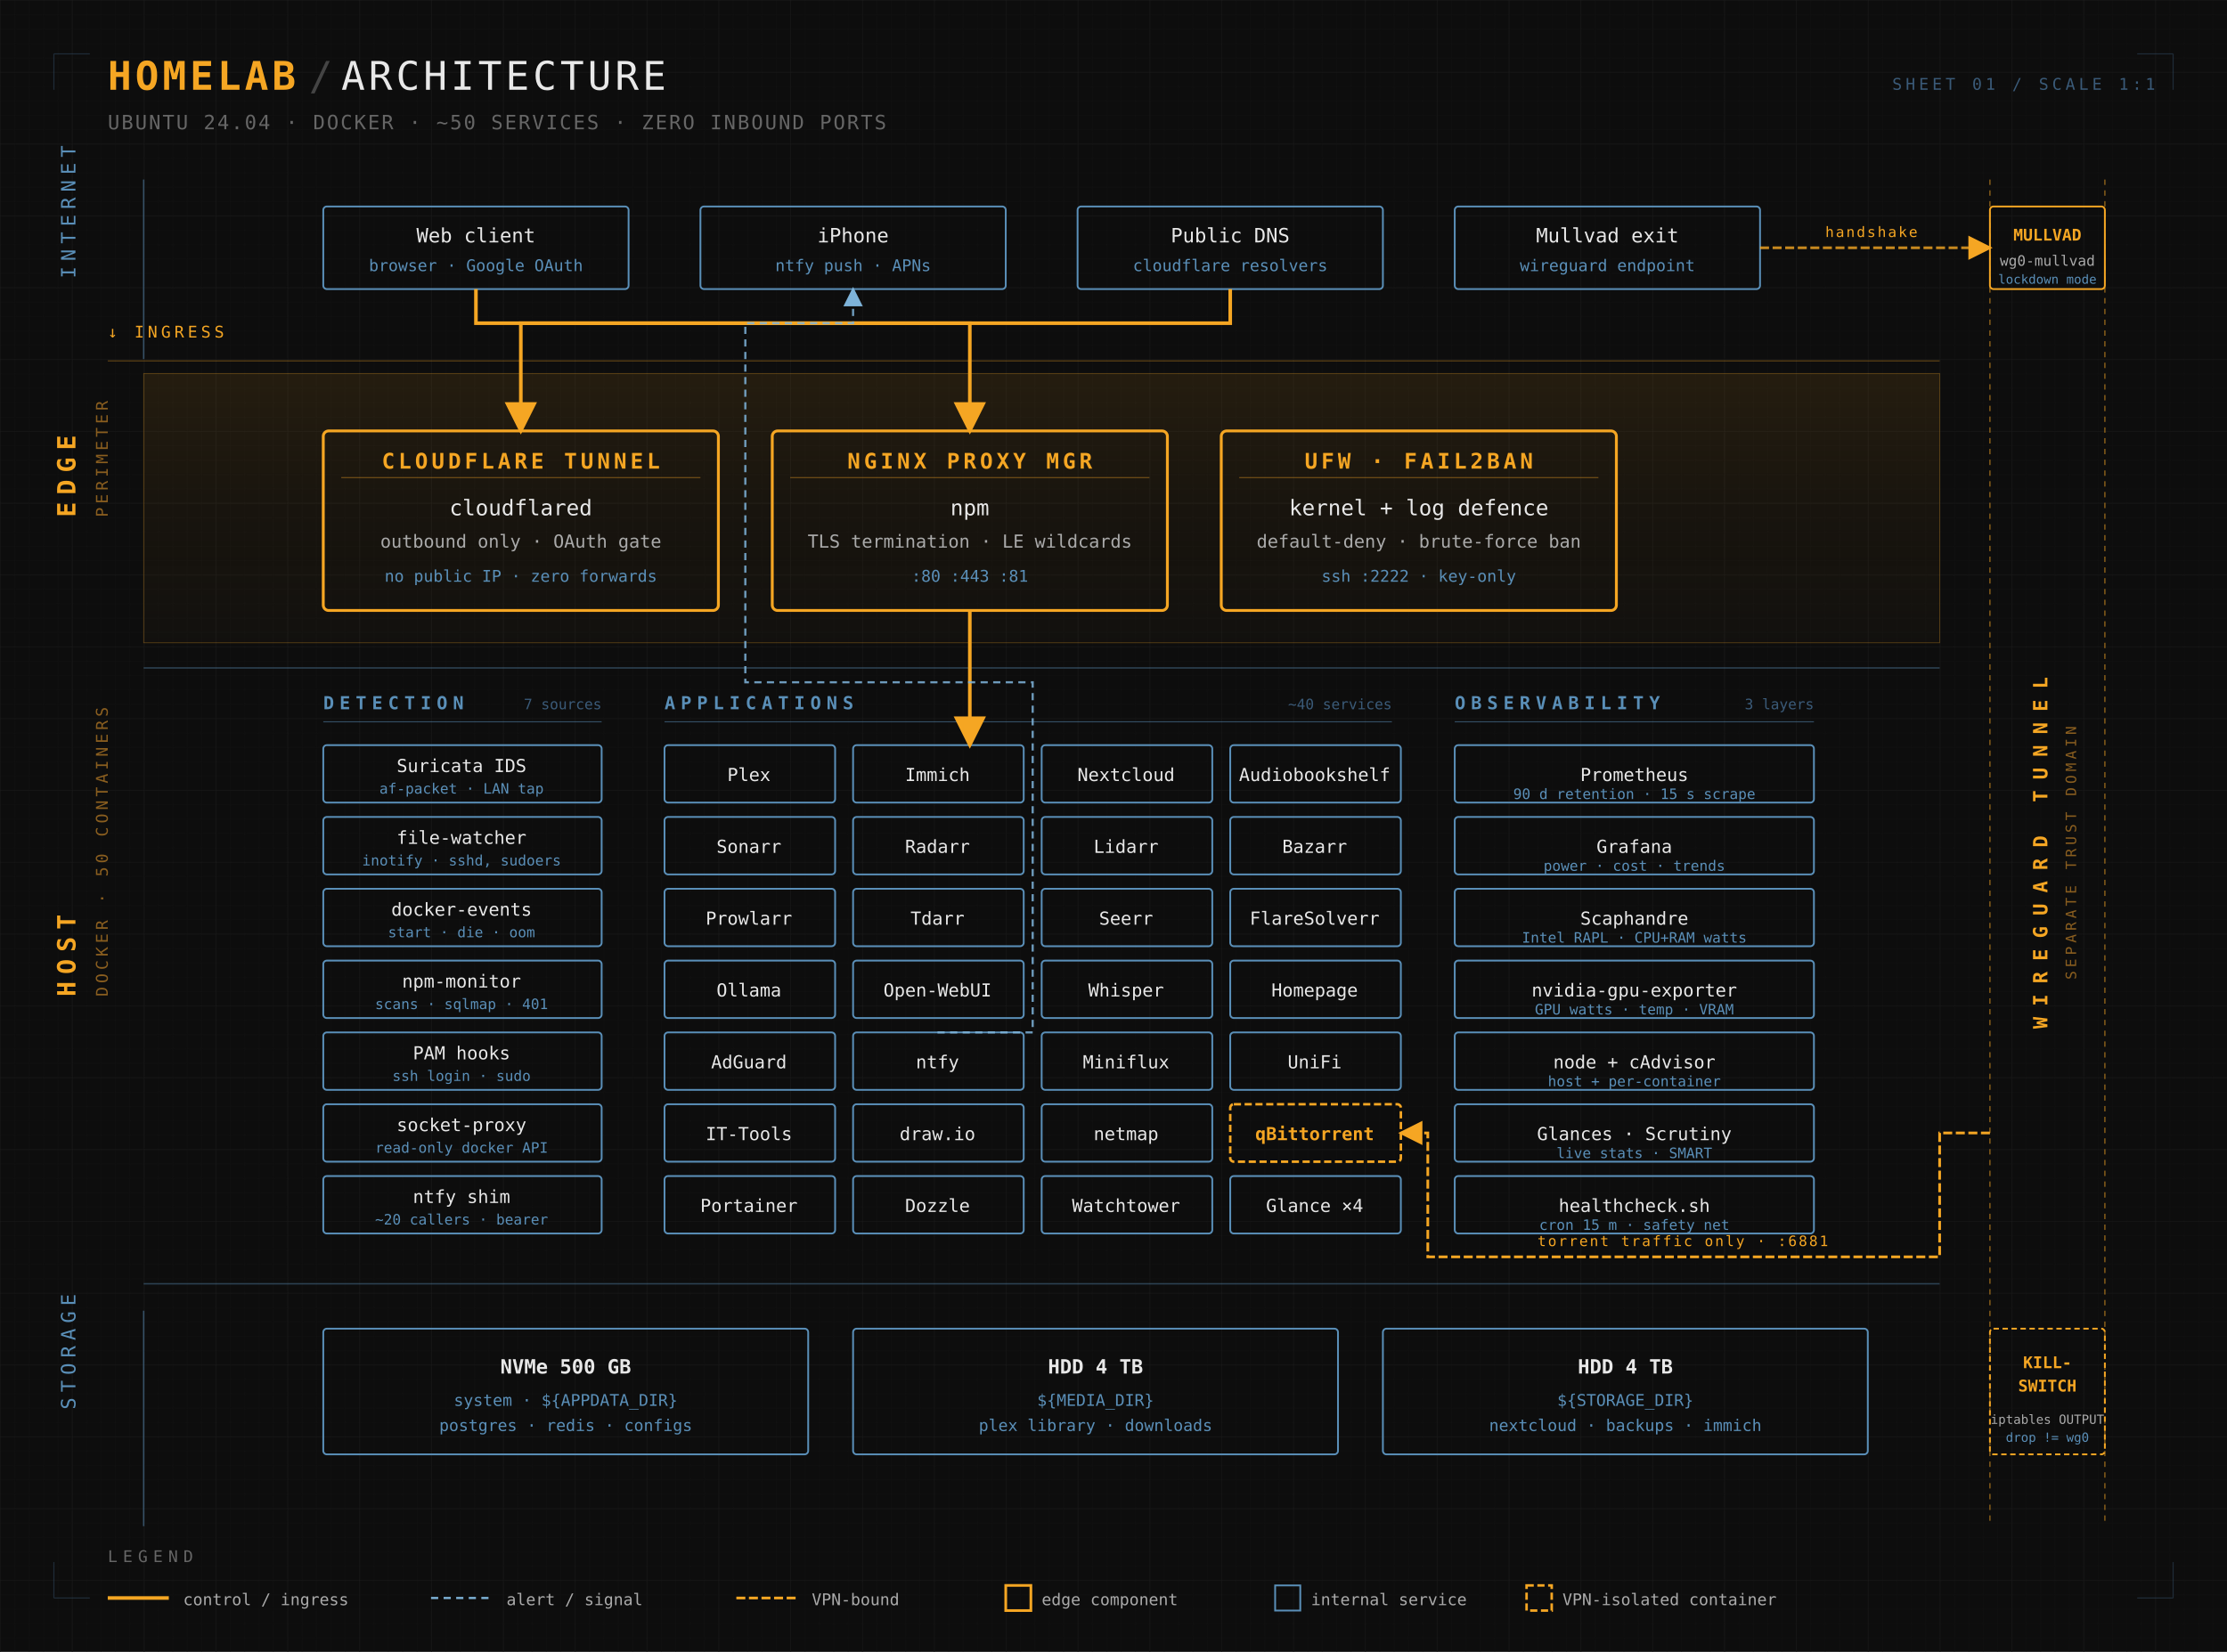
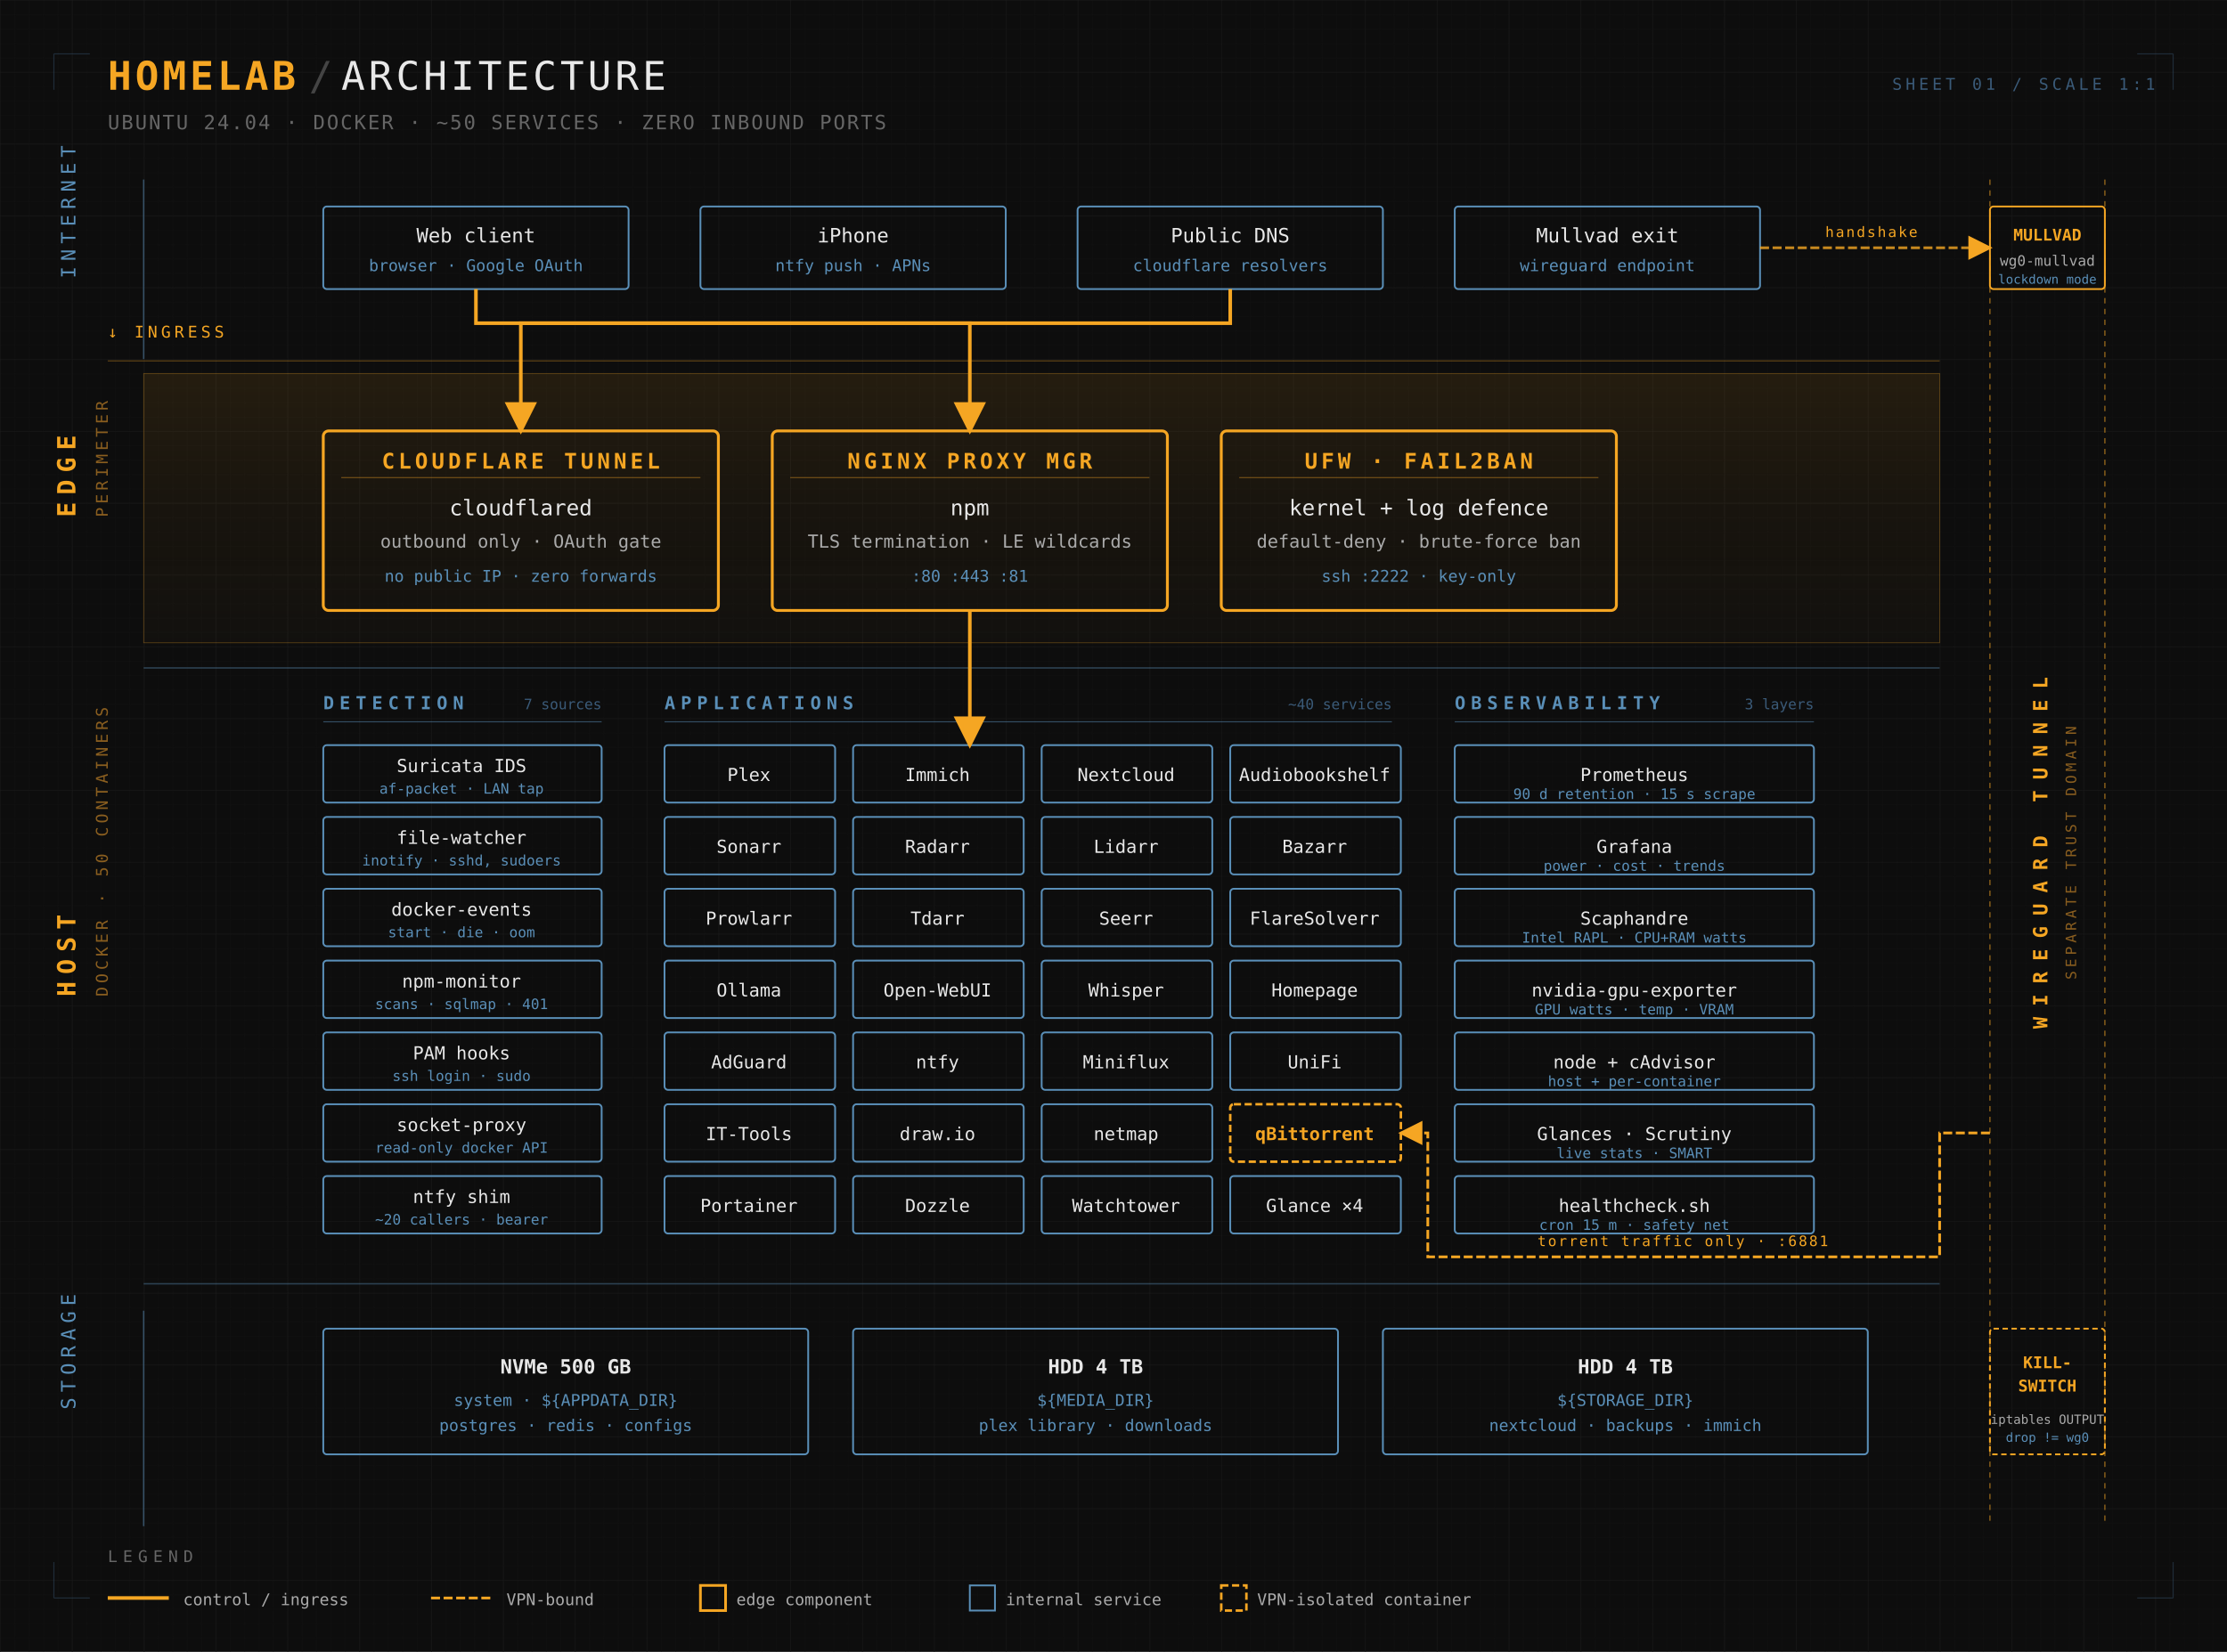
<svg xmlns="http://www.w3.org/2000/svg" viewBox="0 0 1240 920" font-family="'Cascadia Mono','Cascadia Code','JetBrains Mono','SF Mono',Menlo,monospace">
  <defs>
    <pattern id="grid" width="40" height="40" patternUnits="userSpaceOnUse">
      <path d="M 40 0 L 0 0 0 40" fill="none" stroke="#1a1a1a" stroke-width="0.5" />
    </pattern>
    <pattern id="gridFine" width="8" height="8" patternUnits="userSpaceOnUse">
      <path d="M 8 0 L 0 0 0 8" fill="none" stroke="#141414" stroke-width="0.3" />
    </pattern>
    <linearGradient id="edgeBand" x1="0" y1="0" x2="0" y2="1">
      <stop offset="0%" stop-color="#f5a623" stop-opacity="0.10" />
      <stop offset="50%" stop-color="#f5a623" stop-opacity="0.05" />
      <stop offset="100%" stop-color="#f5a623" stop-opacity="0.02" />
    </linearGradient>
    <linearGradient id="edgeRule" x1="0" y1="0" x2="1" y2="0">
      <stop offset="0%" stop-color="#f5a623" stop-opacity="0.2" />
      <stop offset="10%" stop-color="#f5a623" stop-opacity="1.0" />
      <stop offset="90%" stop-color="#f5a623" stop-opacity="1.0" />
      <stop offset="100%" stop-color="#f5a623" stop-opacity="0.2" />
    </linearGradient>
    <marker id="arrowAmber" markerWidth="9" markerHeight="9" refX="8" refY="4.5" orient="auto">
      <path d="M0,0 L9,4.5 L0,9 z" fill="#f5a623" />
    </marker>
    <marker id="arrowBlue" markerWidth="9" markerHeight="9" refX="8" refY="4.5" orient="auto">
      <path d="M0,0 L9,4.5 L0,9 z" fill="#7eb3d9" />
    </marker>
    <marker id="arrowDim" markerWidth="9" markerHeight="9" refX="8" refY="4.5" orient="auto">
      <path d="M0,0 L9,4.5 L0,9 z" fill="#3a5a78" />
    </marker>
  </defs>
  <rect width="1240" height="920" fill="#0d0d0d" />
  <rect width="1240" height="920" fill="url(#gridFine)" />
  <rect width="1240" height="920" fill="url(#grid)" />
  <text x="60" y="50" font-size="22" fill="#f5a623" font-weight="700" letter-spacing="2">HOMELAB</text>
  <text x="172" y="50" font-size="22" fill="#444" font-weight="300">/</text>
  <text x="190" y="50" font-size="22" fill="#e8e8e8" font-weight="300" letter-spacing="2">ARCHITECTURE</text>
  <text x="60" y="72" font-size="11" fill="#666" letter-spacing="1">UBUNTU 24.04 · DOCKER · ~50 SERVICES · ZERO INBOUND PORTS</text>
  <g stroke="#3a5a78" stroke-width="0.6" fill="none" stroke-opacity="0.4">
    <path d="M 30 30 L 30 50 M 30 30 L 50 30" />
    <path d="M 1210 30 L 1210 50 M 1210 30 L 1190 30" />
    <path d="M 30 890 L 30 870 M 30 890 L 50 890" />
    <path d="M 1210 890 L 1210 870 M 1210 890 L 1190 890" />
  </g>
  <text x="1200" y="50" font-size="9" fill="#3a5a78" text-anchor="end" letter-spacing="2">SHEET 01 / SCALE 1:1</text>
  <text x="42" y="155" font-size="11" fill="#5a8fb8" letter-spacing="3" transform="rotate(-90,42,155)">INTERNET</text>
  <line x1="80" y1="100" x2="80" y2="200" stroke="#5a8fb8" stroke-width="0.8" stroke-opacity="0.5" />
  <g stroke="#5a8fb8" stroke-width="1" fill="none">
    <rect x="180" y="115" width="170" height="46" rx="2" />
    <rect x="390" y="115" width="170" height="46" rx="2" />
    <rect x="600" y="115" width="170" height="46" rx="2" />
    <rect x="810" y="115" width="170" height="46" rx="2" />
  </g>
  <g font-size="11" fill="#e8e8e8" text-anchor="middle">
    <text x="265" y="135">Web client</text>
    <text x="265" y="151" font-size="9" fill="#5a8fb8">browser · Google OAuth</text>
    <text x="475" y="135">iPhone</text>
    <text x="475" y="151" font-size="9" fill="#5a8fb8">ntfy push · APNs</text>
    <text x="685" y="135">Public DNS</text>
    <text x="685" y="151" font-size="9" fill="#5a8fb8">cloudflare resolvers</text>
    <text x="895" y="135">Mullvad exit</text>
    <text x="895" y="151" font-size="9" fill="#5a8fb8">wireguard endpoint</text>
  </g>
  <line x1="60" y1="195" x2="1080" y2="195" stroke="url(#edgeRule)" stroke-width="3" />
  <line x1="60" y1="201" x2="1080" y2="201" stroke="#f5a623" stroke-width="0.6" stroke-opacity="0.35" />
  <text x="60" y="188" font-size="9" fill="#f5a623" letter-spacing="2">↓ INGRESS</text>
  <rect x="80" y="208" width="1000" height="150" fill="url(#edgeBand)" />
  <rect x="80" y="208" width="1000" height="150" fill="none" stroke="#f5a623" stroke-width="0.4" stroke-opacity="0.35" />
  <text x="42" y="288" font-size="14" fill="#f5a623" letter-spacing="4" font-weight="700" transform="rotate(-90,42,288)">EDGE</text>
  <text x="60" y="288" font-size="9" fill="#8a5e1f" letter-spacing="2" transform="rotate(-90,60,288)">PERIMETER</text>
  <g stroke="#f5a623" stroke-width="1.6" fill="none">
    <rect x="180" y="240" width="220" height="100" rx="3" />
    <rect x="430" y="240" width="220" height="100" rx="3" />
    <rect x="680" y="240" width="220" height="100" rx="3" />
  </g>
  <g stroke="#f5a623" stroke-width="0.6" stroke-opacity="0.4">
    <line x1="190" y1="266" x2="390" y2="266" />
    <line x1="440" y1="266" x2="640" y2="266" />
    <line x1="690" y1="266" x2="890" y2="266" />
  </g>
  <g font-size="12" fill="#e8e8e8" text-anchor="middle">
    <text x="290" y="261" fill="#f5a623" font-weight="600" letter-spacing="2">CLOUDFLARE TUNNEL</text>
    <text x="290" y="287">cloudflared</text>
    <text x="290" y="305" font-size="10" fill="#aaa">outbound only · OAuth gate</text>
    <text x="290" y="324" font-size="9" fill="#5a8fb8">no public IP · zero forwards</text>
    <text x="540" y="261" fill="#f5a623" font-weight="600" letter-spacing="2">NGINX PROXY MGR</text>
    <text x="540" y="287">npm</text>
    <text x="540" y="305" font-size="10" fill="#aaa">TLS termination · LE wildcards</text>
    <text x="540" y="324" font-size="9" fill="#5a8fb8">:80 :443 :81</text>
    <text x="790" y="261" fill="#f5a623" font-weight="600" letter-spacing="2">UFW · FAIL2BAN</text>
    <text x="790" y="287">kernel + log defence</text>
    <text x="790" y="305" font-size="10" fill="#aaa">default-deny · brute-force ban</text>
    <text x="790" y="324" font-size="9" fill="#5a8fb8">ssh :2222 · key-only</text>
  </g>
  <line x1="80" y1="372" x2="1080" y2="372" stroke="#5a8fb8" stroke-width="0.8" stroke-opacity="0.4" />
  <text x="42" y="555" font-size="14" fill="#f5a623" letter-spacing="4" font-weight="700" transform="rotate(-90,42,555)">HOST</text>
  <text x="60" y="555" font-size="9" fill="#8a5e1f" letter-spacing="2" transform="rotate(-90,60,555)">DOCKER · 50 CONTAINERS</text>
  <text x="180" y="395" font-size="10" fill="#5a8fb8" letter-spacing="3" font-weight="600">DETECTION</text>
  <line x1="180" y1="402" x2="335" y2="402" stroke="#5a8fb8" stroke-width="0.6" stroke-opacity="0.5" />
  <text x="335" y="395" font-size="8" fill="#3a5a78" text-anchor="end">7 sources</text>
  <g stroke="#5a8fb8" stroke-width="1" fill="none">
    <rect x="180" y="415" width="155" height="32" rx="2" />
    <rect x="180" y="455" width="155" height="32" rx="2" />
    <rect x="180" y="495" width="155" height="32" rx="2" />
    <rect x="180" y="535" width="155" height="32" rx="2" />
    <rect x="180" y="575" width="155" height="32" rx="2" />
    <rect x="180" y="615" width="155" height="32" rx="2" />
    <rect x="180" y="655" width="155" height="32" rx="2" />
  </g>
  <g font-size="10" fill="#e8e8e8" text-anchor="middle">
    <text x="257" y="430">Suricata IDS</text>
    <text x="257" y="442" font-size="8" fill="#5a8fb8">af-packet · LAN tap</text>
    <text x="257" y="470">file-watcher</text>
    <text x="257" y="482" font-size="8" fill="#5a8fb8">inotify · sshd, sudoers</text>
    <text x="257" y="510">docker-events</text>
    <text x="257" y="522" font-size="8" fill="#5a8fb8">start · die · oom</text>
    <text x="257" y="550">npm-monitor</text>
    <text x="257" y="562" font-size="8" fill="#5a8fb8">scans · sqlmap · 401</text>
    <text x="257" y="590">PAM hooks</text>
    <text x="257" y="602" font-size="8" fill="#5a8fb8">ssh login · sudo</text>
    <text x="257" y="630">socket-proxy</text>
    <text x="257" y="642" font-size="8" fill="#5a8fb8">read-only docker API</text>
    <text x="257" y="670">ntfy shim</text>
    <text x="257" y="682" font-size="8" fill="#5a8fb8">~20 callers · bearer</text>
  </g>
  <text x="370" y="395" font-size="10" fill="#5a8fb8" letter-spacing="3" font-weight="600">APPLICATIONS</text>
  <line x1="370" y1="402" x2="775" y2="402" stroke="#5a8fb8" stroke-width="0.6" stroke-opacity="0.5" />
  <text x="775" y="395" font-size="8" fill="#3a5a78" text-anchor="end">~40 services</text>
  <g stroke="#5a8fb8" stroke-width="1" fill="none">
    <rect x="370" y="415" width="95" height="32" rx="2" />
    <rect x="475" y="415" width="95" height="32" rx="2" />
    <rect x="580" y="415" width="95" height="32" rx="2" />
    <rect x="685" y="415" width="95" height="32" rx="2" />
    <rect x="370" y="455" width="95" height="32" rx="2" />
    <rect x="475" y="455" width="95" height="32" rx="2" />
    <rect x="580" y="455" width="95" height="32" rx="2" />
    <rect x="685" y="455" width="95" height="32" rx="2" />
    <rect x="370" y="495" width="95" height="32" rx="2" />
    <rect x="475" y="495" width="95" height="32" rx="2" />
    <rect x="580" y="495" width="95" height="32" rx="2" />
    <rect x="685" y="495" width="95" height="32" rx="2" />
    <rect x="370" y="535" width="95" height="32" rx="2" />
    <rect x="475" y="535" width="95" height="32" rx="2" />
    <rect x="580" y="535" width="95" height="32" rx="2" />
    <rect x="685" y="535" width="95" height="32" rx="2" />
    <rect x="370" y="575" width="95" height="32" rx="2" />
    <rect x="475" y="575" width="95" height="32" rx="2" />
    <rect x="580" y="575" width="95" height="32" rx="2" />
    <rect x="685" y="575" width="95" height="32" rx="2" />
    <rect x="370" y="615" width="95" height="32" rx="2" />
    <rect x="475" y="615" width="95" height="32" rx="2" />
    <rect x="580" y="615" width="95" height="32" rx="2" />
    <rect x="370" y="655" width="95" height="32" rx="2" />
    <rect x="475" y="655" width="95" height="32" rx="2" />
    <rect x="580" y="655" width="95" height="32" rx="2" />
    <rect x="685" y="655" width="95" height="32" rx="2" />
  </g>
  <rect x="685" y="615" width="95" height="32" rx="2" fill="none" stroke="#f5a623" stroke-width="1.4" stroke-dasharray="4,2" />
  <g font-size="10" fill="#e8e8e8" text-anchor="middle">
    <text x="417" y="435">Plex</text>
    <text x="522" y="435">Immich</text>
    <text x="627" y="435">Nextcloud</text>
    <text x="732" y="435">Audiobookshelf</text>
    <text x="417" y="475">Sonarr</text>
    <text x="522" y="475">Radarr</text>
    <text x="627" y="475">Lidarr</text>
    <text x="732" y="475">Bazarr</text>
    <text x="417" y="515">Prowlarr</text>
    <text x="522" y="515">Tdarr</text>
    <text x="627" y="515">Seerr</text>
    <text x="732" y="515">FlareSolverr</text>
    <text x="417" y="555">Ollama</text>
    <text x="522" y="555">Open-WebUI</text>
    <text x="627" y="555">Whisper</text>
    <text x="732" y="555">Homepage</text>
    <text x="417" y="595">AdGuard</text>
    <text x="522" y="595">ntfy</text>
    <text x="627" y="595">Miniflux</text>
    <text x="732" y="595">UniFi</text>
    <text x="417" y="635">IT-Tools</text>
    <text x="522" y="635">draw.io</text>
    <text x="627" y="635">netmap</text>
    <text x="732" y="635" fill="#f5a623" font-weight="600">qBittorrent</text>
    <text x="417" y="675">Portainer</text>
    <text x="522" y="675">Dozzle</text>
    <text x="627" y="675">Watchtower</text>
    <text x="732" y="675">Glance ×4</text>
  </g>
  <text x="810" y="395" font-size="10" fill="#5a8fb8" letter-spacing="3" font-weight="600">OBSERVABILITY</text>
  <line x1="810" y1="402" x2="1010" y2="402" stroke="#5a8fb8" stroke-width="0.6" stroke-opacity="0.5" />
  <text x="1010" y="395" font-size="8" fill="#3a5a78" text-anchor="end">3 layers</text>
  <g stroke="#5a8fb8" stroke-width="1" fill="none">
    <rect x="810" y="415" width="200" height="32" rx="2" />
    <rect x="810" y="455" width="200" height="32" rx="2" />
    <rect x="810" y="495" width="200" height="32" rx="2" />
    <rect x="810" y="535" width="200" height="32" rx="2" />
    <rect x="810" y="575" width="200" height="32" rx="2" />
    <rect x="810" y="615" width="200" height="32" rx="2" />
    <rect x="810" y="655" width="200" height="32" rx="2" />
  </g>
  <g font-size="10" fill="#e8e8e8" text-anchor="middle">
    <text x="910" y="435">Prometheus</text>
    <text x="910" y="445" font-size="8" fill="#5a8fb8">90 d retention · 15 s scrape</text>
    <text x="910" y="475">Grafana</text>
    <text x="910" y="485" font-size="8" fill="#5a8fb8">power · cost · trends</text>
    <text x="910" y="515">Scaphandre</text>
    <text x="910" y="525" font-size="8" fill="#5a8fb8">Intel RAPL · CPU+RAM watts</text>
    <text x="910" y="555">nvidia-gpu-exporter</text>
    <text x="910" y="565" font-size="8" fill="#5a8fb8">GPU watts · temp · VRAM</text>
    <text x="910" y="595">node + cAdvisor</text>
    <text x="910" y="605" font-size="8" fill="#5a8fb8">host + per-container</text>
    <text x="910" y="635">Glances · Scrutiny</text>
    <text x="910" y="645" font-size="8" fill="#5a8fb8">live stats · SMART</text>
    <text x="910" y="675">healthcheck.sh</text>
    <text x="910" y="685" font-size="8" fill="#5a8fb8">cron 15 m · safety net</text>
  </g>
  <line x1="80" y1="715" x2="1080" y2="715" stroke="#5a8fb8" stroke-width="0.8" stroke-opacity="0.4" />
  <text x="42" y="785" font-size="11" fill="#5a8fb8" letter-spacing="3" transform="rotate(-90,42,785)">STORAGE</text>
  <line x1="80" y1="730" x2="80" y2="850" stroke="#5a8fb8" stroke-width="0.8" stroke-opacity="0.5" />
  <g stroke="#5a8fb8" stroke-width="1" fill="none">
    <rect x="180" y="740" width="270" height="70" rx="2" />
    <rect x="475" y="740" width="270" height="70" rx="2" />
    <rect x="770" y="740" width="270" height="70" rx="2" />
  </g>
  <g font-size="11" fill="#e8e8e8" text-anchor="middle">
    <text x="315" y="765" font-weight="600">NVMe 500 GB</text>
    <text x="315" y="783" font-size="9" fill="#5a8fb8">system · ${APPDATA_DIR}</text>
    <text x="315" y="797" font-size="9" fill="#5a8fb8">postgres · redis · configs</text>
    <text x="610" y="765" font-weight="600">HDD 4 TB</text>
    <text x="610" y="783" font-size="9" fill="#5a8fb8">${MEDIA_DIR}</text>
    <text x="610" y="797" font-size="9" fill="#5a8fb8">plex library · downloads</text>
    <text x="905" y="765" font-weight="600">HDD 4 TB</text>
    <text x="905" y="783" font-size="9" fill="#5a8fb8">${STORAGE_DIR}</text>
    <text x="905" y="797" font-size="9" fill="#5a8fb8">nextcloud · backups · immich</text>
  </g>
  <g id="vpn">
    <line x1="1108" y1="100" x2="1108" y2="850" stroke="#f5a623" stroke-width="0.7" stroke-dasharray="3,3" stroke-opacity="0.55" />
    <line x1="1172" y1="100" x2="1172" y2="850" stroke="#f5a623" stroke-width="0.7" stroke-dasharray="3,3" stroke-opacity="0.55" />
    <text x="1140" y="475" font-size="11" fill="#f5a623" letter-spacing="6" font-weight="700" text-anchor="middle" transform="rotate(-90,1140,475)">WIREGUARD TUNNEL</text>
    <text x="1156" y="475" font-size="8" fill="#8a5e1f" letter-spacing="2" text-anchor="middle" transform="rotate(-90,1156,475)">SEPARATE TRUST DOMAIN</text>
    <rect x="1108" y="115" width="64" height="46" rx="2" fill="none" stroke="#f5a623" stroke-width="1" />
    <text x="1140" y="134" font-size="9" fill="#f5a623" text-anchor="middle" font-weight="600">MULLVAD</text>
    <text x="1140" y="148" font-size="8" fill="#aaa" text-anchor="middle">wg0-mullvad</text>
    <text x="1140" y="158" font-size="7" fill="#5a8fb8" text-anchor="middle">lockdown mode</text>
    <rect x="1108" y="740" width="64" height="70" rx="2" fill="none" stroke="#f5a623" stroke-width="1" stroke-dasharray="3,2" />
    <text x="1140" y="762" font-size="9" fill="#f5a623" text-anchor="middle" font-weight="600">KILL-</text>
    <text x="1140" y="775" font-size="9" fill="#f5a623" text-anchor="middle" font-weight="600">SWITCH</text>
    <text x="1140" y="793" font-size="7" fill="#aaa" text-anchor="middle">iptables OUTPUT</text>
    <text x="1140" y="803" font-size="7" fill="#5a8fb8" text-anchor="middle">drop != wg0</text>
  </g>
  <g stroke="#f5a623" stroke-width="2" fill="none">
    <path d="M 265 161 L 265 180 L 540 180 L 540 240" marker-end="url(#arrowAmber)" />
    <path d="M 685 161 L 685 180 L 290 180 L 290 240" marker-end="url(#arrowAmber)" />
    <path d="M 540 340 L 540 372 L 540 415" marker-end="url(#arrowAmber)" />
  </g>
-   <g stroke="#7eb3d9" stroke-width="1.2" stroke-dasharray="4,3" fill="none">
-     <path d="M 522 575 L 575 575 L 575 380 L 415 380 L 415 180 L 475 180 L 475 161" marker-end="url(#arrowBlue)" stroke-opacity="0.85" />
-   </g>
  <g stroke="#f5a623" stroke-width="1.5" stroke-dasharray="5,2" fill="none">
    <path d="M 980 138 L 1108 138" marker-end="url(#arrowAmber)" stroke-opacity="0.8" />
    <path d="M 1108 631 L 1080 631 L 1080 700 L 795 700 L 795 631 L 780 631" marker-end="url(#arrowAmber)" />
  </g>
  <text x="937" y="694" font-size="8" fill="#f5a623" text-anchor="middle" letter-spacing="1">torrent traffic only · :6881</text>
  <text x="1042" y="132" font-size="8" fill="#f5a623" text-anchor="middle" letter-spacing="1">handshake</text>
  <g id="legend" transform="translate(60, 870)">
    <text x="0" y="0" font-size="9" fill="#666" letter-spacing="3">LEGEND</text>
    <line x1="0" y1="20" x2="34" y2="20" stroke="#f5a623" stroke-width="2" />
    <text x="42" y="24" font-size="9" fill="#aaa">control / ingress</text>
-     <line x1="180" y1="20" x2="214" y2="20" stroke="#7eb3d9" stroke-width="1.2" stroke-dasharray="4,3" />
-     <text x="222" y="24" font-size="9" fill="#aaa">alert / signal</text>
-     <line x1="350" y1="20" x2="384" y2="20" stroke="#f5a623" stroke-width="1.5" stroke-dasharray="5,2" />
-     <text x="392" y="24" font-size="9" fill="#aaa">VPN-bound</text>
-     <rect x="500" y="13" width="14" height="14" fill="none" stroke="#f5a623" stroke-width="1.5" />
-     <text x="520" y="24" font-size="9" fill="#aaa">edge component</text>
-     <rect x="650" y="13" width="14" height="14" fill="none" stroke="#5a8fb8" stroke-width="1" />
-     <text x="670" y="24" font-size="9" fill="#aaa">internal service</text>
-     <rect x="790" y="13" width="14" height="14" fill="none" stroke="#f5a623" stroke-width="1.4" stroke-dasharray="4,2" />
-     <text x="810" y="24" font-size="9" fill="#aaa">VPN-isolated container</text>
+     <line x1="180" y1="20" x2="214" y2="20" stroke="#f5a623" stroke-width="1.5" stroke-dasharray="5,2" />
+     <text x="222" y="24" font-size="9" fill="#aaa">VPN-bound</text>
+     <rect x="330" y="13" width="14" height="14" fill="none" stroke="#f5a623" stroke-width="1.5" />
+     <text x="350" y="24" font-size="9" fill="#aaa">edge component</text>
+     <rect x="480" y="13" width="14" height="14" fill="none" stroke="#5a8fb8" stroke-width="1" />
+     <text x="500" y="24" font-size="9" fill="#aaa">internal service</text>
+     <rect x="620" y="13" width="14" height="14" fill="none" stroke="#f5a623" stroke-width="1.4" stroke-dasharray="4,2" />
+     <text x="640" y="24" font-size="9" fill="#aaa">VPN-isolated container</text>
  </g>
</svg>
